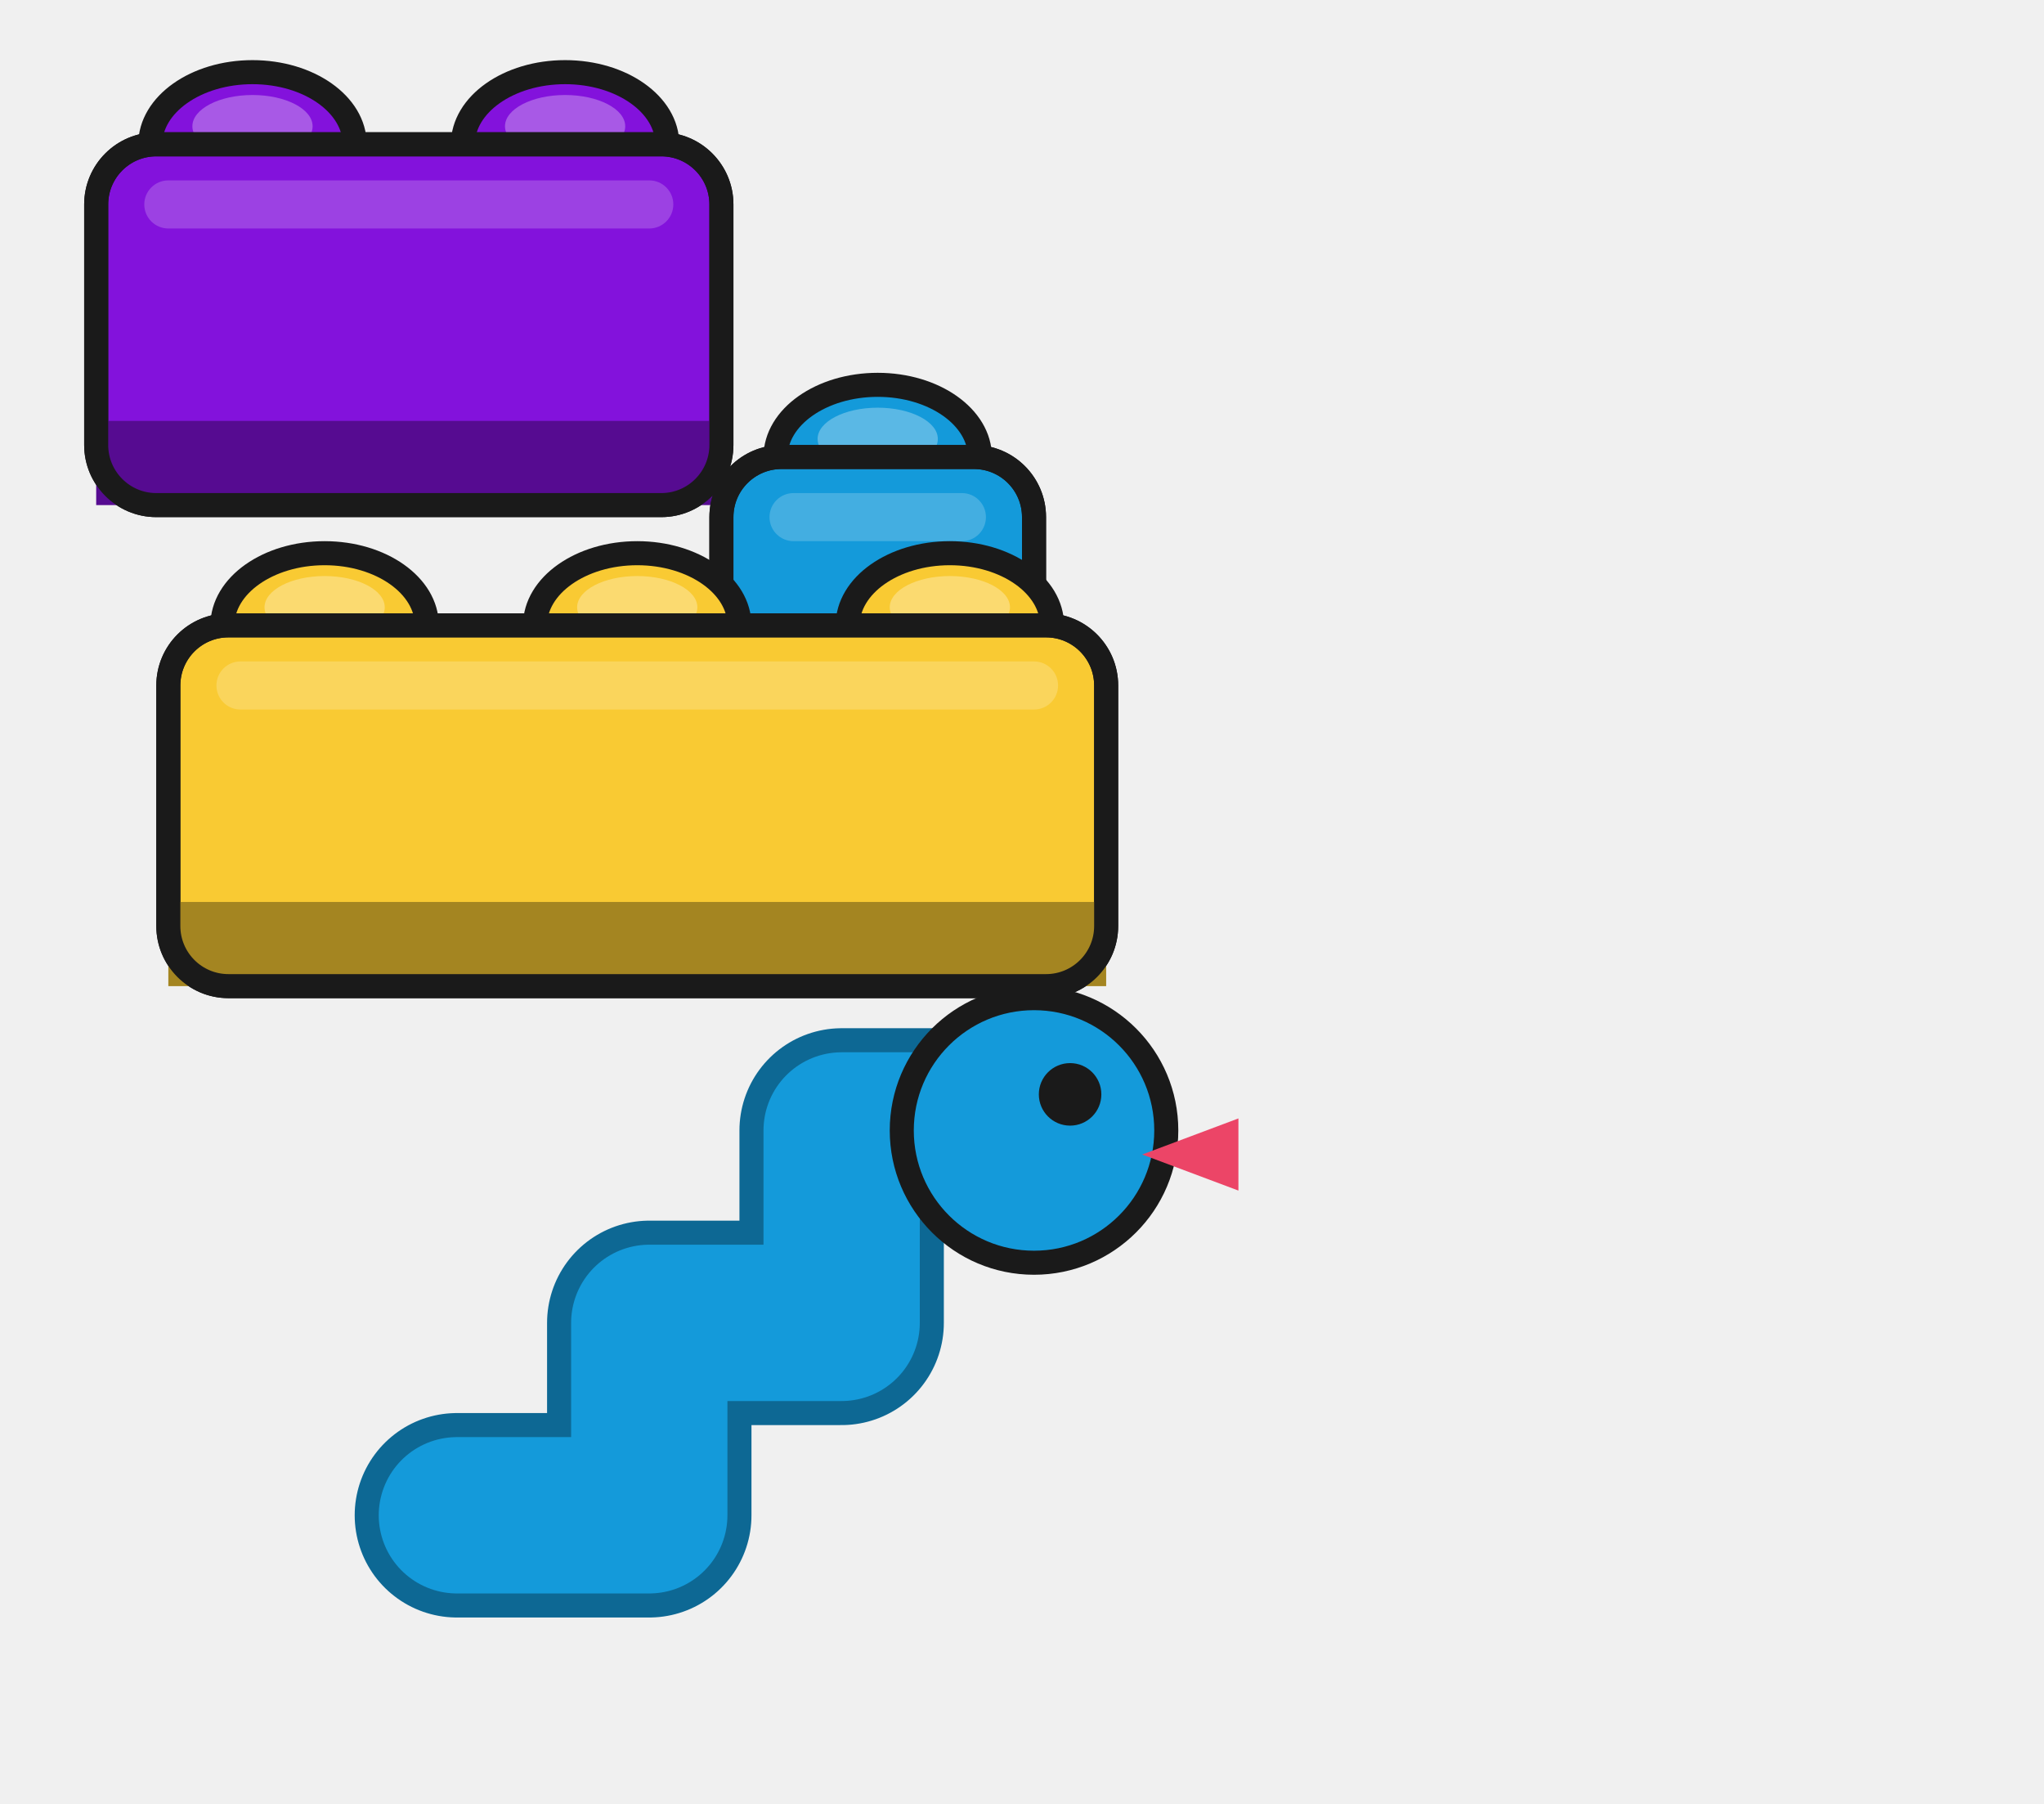
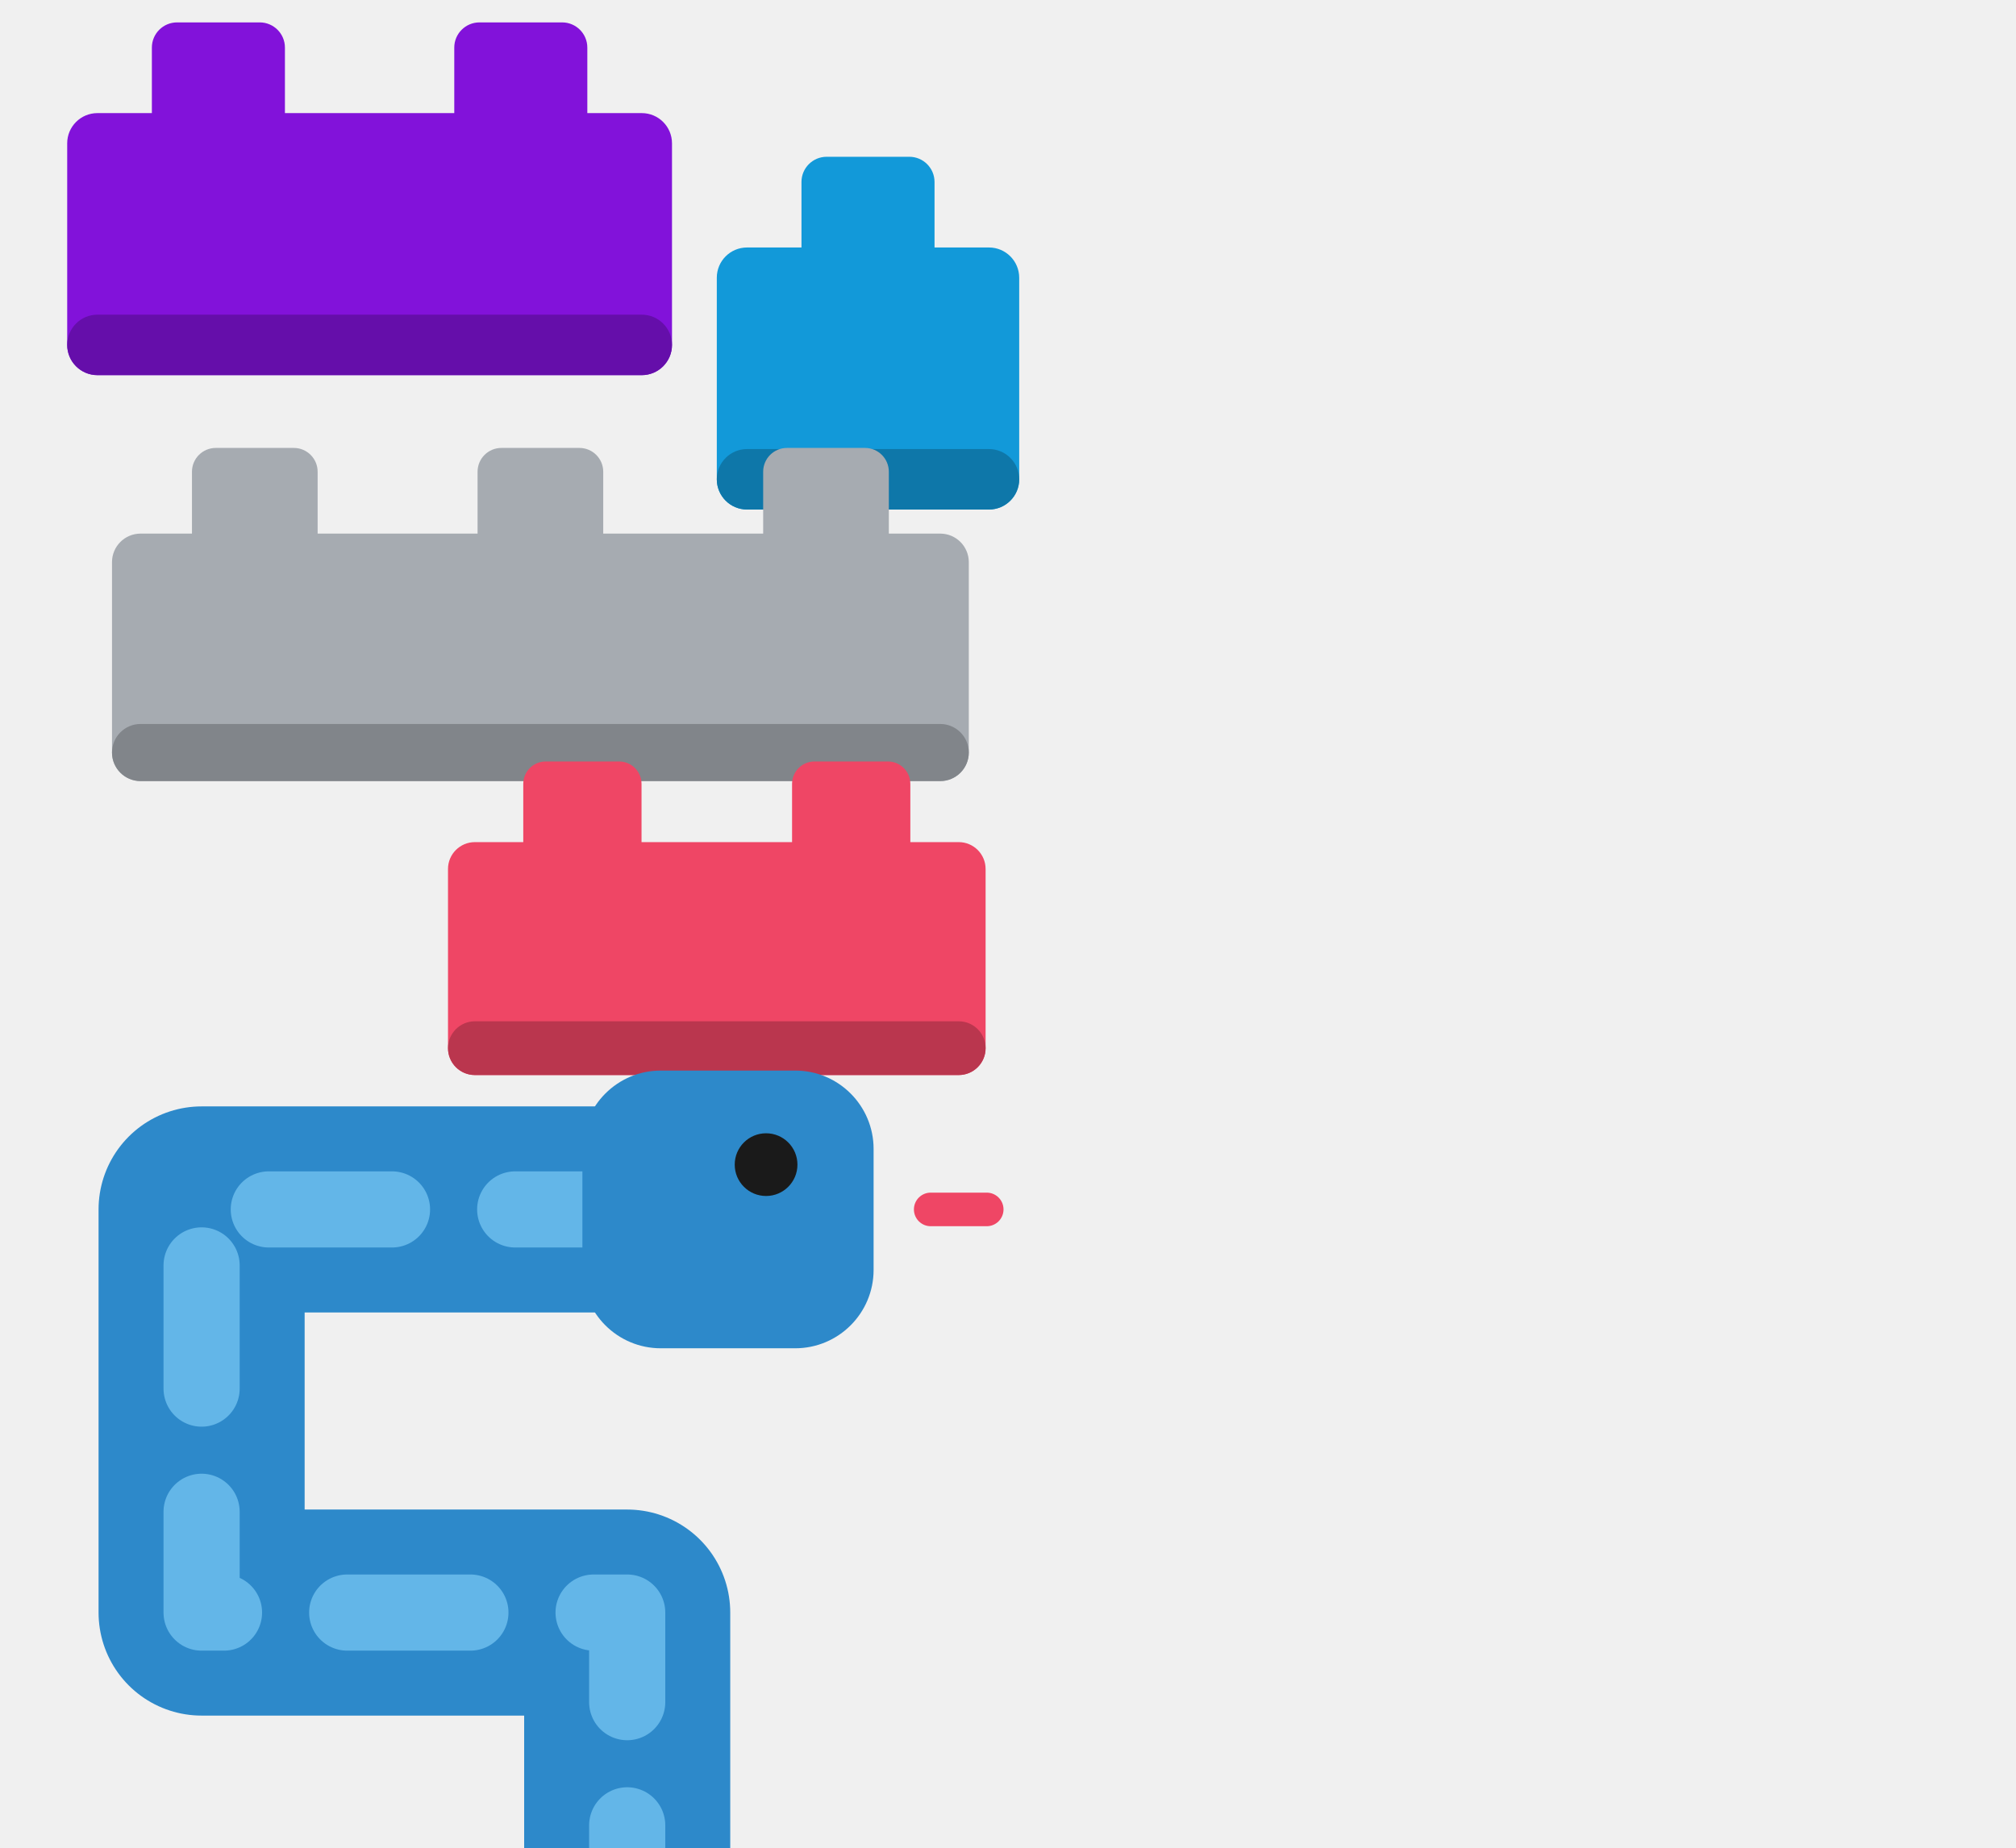
- <svg xmlns="http://www.w3.org/2000/svg" width="170" height="150" viewBox="0 0 170 150" fill="none">
-   <g transform="translate(8,4)">
-     <ellipse cx="13.0" cy="8" rx="8.5" ry="6" fill="#8312dc" stroke="#1a1a1a" stroke-width="2" />
-     <ellipse cx="13.0" cy="6.5" rx="6" ry="3.6" fill="#8312dc" opacity="0" />
-     <ellipse cx="13.0" cy="6.5" rx="5" ry="2.6" fill="#ffffff" opacity="0.30" />
-     <ellipse cx="39.0" cy="8" rx="8.5" ry="6" fill="#8312dc" stroke="#1a1a1a" stroke-width="2" />
-     <ellipse cx="39.0" cy="6.5" rx="6" ry="3.6" fill="#8312dc" opacity="0" />
-     <ellipse cx="39.0" cy="6.5" rx="5" ry="2.6" fill="#ffffff" opacity="0.30" />
-     <rect x="0" y="8" width="52" height="30" rx="5" fill="#8312dc" stroke="#1a1a1a" stroke-width="2" />
-     <rect x="0" y="31" width="52" height="7" fill="#560b91" />
-     <rect x="0" y="8" width="52" height="30" rx="5" fill="none" stroke="#1a1a1a" stroke-width="2" />
-     <rect x="4" y="11" width="44" height="4" rx="2" fill="#ffffff" opacity="0.20" />
+ <svg xmlns="http://www.w3.org/2000/svg" width="180" height="165" viewBox="0 0 180 165" fill="none">
+   <g transform="translate(6,2) scale(0.9)">
+     <rect x="8.4" y="0" width="13.2" height="13" rx="2.5" fill="#8212da" />
+     <rect x="38.4" y="0" width="13.2" height="13" rx="2.5" fill="#8212da" />
+     <rect x="0" y="9" width="60" height="26" rx="3" fill="#8212da" />
+     <rect x="0" y="29" width="60" height="6" rx="3" fill="#650eaa" />
  </g>
-   <g transform="translate(60,30)">
-     <ellipse cx="13.0" cy="8" rx="8.5" ry="6" fill="#149ada" stroke="#1a1a1a" stroke-width="2" />
-     <ellipse cx="13.0" cy="6.5" rx="6" ry="3.6" fill="#149ada" opacity="0" />
-     <ellipse cx="13.0" cy="6.5" rx="5" ry="2.6" fill="#ffffff" opacity="0.30" />
-     <rect x="0" y="8" width="26" height="30" rx="5" fill="#149ada" stroke="#1a1a1a" stroke-width="2" />
-     <rect x="0" y="31" width="26" height="7" fill="#0d658f" />
-     <rect x="0" y="8" width="26" height="30" rx="5" fill="none" stroke="#1a1a1a" stroke-width="2" />
-     <rect x="4" y="11" width="18" height="4" rx="2" fill="#ffffff" opacity="0.20" />
+   <g transform="translate(64,14) scale(0.9)">
+     <rect x="8.4" y="0" width="13.2" height="13" rx="2.5" fill="#1299d9" />
+     <rect x="0" y="9" width="30" height="26" rx="3" fill="#1299d9" />
+     <rect x="0" y="29" width="30" height="6" rx="3" fill="#0e77a9" />
  </g>
-   <g transform="translate(14,44)">
-     <ellipse cx="13.0" cy="8" rx="8.5" ry="6" fill="#f9ca33" stroke="#1a1a1a" stroke-width="2" />
-     <ellipse cx="13.0" cy="6.5" rx="6" ry="3.6" fill="#f9ca33" opacity="0" />
-     <ellipse cx="13.0" cy="6.5" rx="5" ry="2.6" fill="#ffffff" opacity="0.30" />
-     <ellipse cx="39.0" cy="8" rx="8.5" ry="6" fill="#f9ca33" stroke="#1a1a1a" stroke-width="2" />
-     <ellipse cx="39.0" cy="6.5" rx="6" ry="3.6" fill="#f9ca33" opacity="0" />
-     <ellipse cx="39.0" cy="6.5" rx="5" ry="2.6" fill="#ffffff" opacity="0.30" />
-     <ellipse cx="65.0" cy="8" rx="8.5" ry="6" fill="#f9ca33" stroke="#1a1a1a" stroke-width="2" />
-     <ellipse cx="65.0" cy="6.5" rx="6" ry="3.6" fill="#f9ca33" opacity="0" />
-     <ellipse cx="65.0" cy="6.5" rx="5" ry="2.6" fill="#ffffff" opacity="0.30" />
-     <rect x="0" y="8" width="78" height="30" rx="5" fill="#f9ca33" stroke="#1a1a1a" stroke-width="2" />
-     <rect x="0" y="31" width="78" height="7" fill="#a48521" />
-     <rect x="0" y="8" width="78" height="30" rx="5" fill="none" stroke="#1a1a1a" stroke-width="2" />
-     <rect x="4" y="11" width="70" height="4" rx="2" fill="#ffffff" opacity="0.20" />
+   <g transform="translate(10,40) scale(0.85)">
+     <rect x="8.4" y="0" width="13.2" height="13" rx="2.5" fill="#a6abb1" />
+     <rect x="38.4" y="0" width="13.2" height="13" rx="2.5" fill="#a6abb1" />
+     <rect x="68.4" y="0" width="13.2" height="13" rx="2.5" fill="#a6abb1" />
+     <rect x="0" y="9" width="90" height="26" rx="3" fill="#a6abb1" />
+     <rect x="0" y="29" width="90" height="6" rx="3" fill="#81858a" />
  </g>
-   <g transform="translate(30,78)">
-     <path d="M 8 48 L 24 48 L 24 32 L 40 32 L 40 16 L 56 16" fill="none" stroke="#0d6894" stroke-width="17" stroke-linecap="round" stroke-linejoin="round" />
-     <path d="M 8 48 L 24 48 L 24 32 L 40 32 L 40 16 L 56 16" fill="none" stroke="#149ada" stroke-width="13" stroke-linecap="round" stroke-linejoin="round" />
-     <circle cx="56" cy="16" r="11" fill="#149ada" stroke="#1a1a1a" stroke-width="2" />
-     <circle cx="59" cy="13" r="2.6" fill="#1a1a1a" />
-     <path d="M 65 18 l 8 -3 l 0 6 z" fill="#ec4567" />
+   <g transform="translate(40,68) scale(0.8)">
+     <rect x="8.4" y="0" width="13.2" height="13" rx="2.5" fill="#ef4665" />
+     <rect x="38.4" y="0" width="13.2" height="13" rx="2.5" fill="#ef4665" />
+     <rect x="0" y="9" width="60" height="26" rx="3" fill="#ef4665" />
+     <rect x="0" y="29" width="60" height="6" rx="3" fill="#ba364e" />
+   </g>
+   <g transform="translate(8,96) scale(1.0)">
+     <path d="M 10.0 84.0 L 48.0 84.0 L 48.0 48.0 L 10.0 48.0 L 10.0 12.0 L 48.0 12.0" fill="none" stroke="#2d89ca" stroke-width="18.4" stroke-linecap="round" stroke-linejoin="round" />
+     <path d="M 10.0 84.0 L 48.0 84.0 L 48.0 48.0 L 10.0 48.0 L 10.0 12.0 L 48.0 12.0" fill="none" stroke="#63b6e8" stroke-width="6.8" stroke-linecap="round" stroke-linejoin="round" stroke-dasharray="11 11" />
+     <rect x="44.0" y="-0.4" width="26.0" height="24.8" rx="7" fill="#2d89ca" />
+     <circle cx="60.4" cy="8.0" r="2.8" fill="#1a1a1a" />
+     <rect x="73.6" y="10.5" width="8" height="3" rx="1.5" fill="#ef4665" />
  </g>
</svg>
